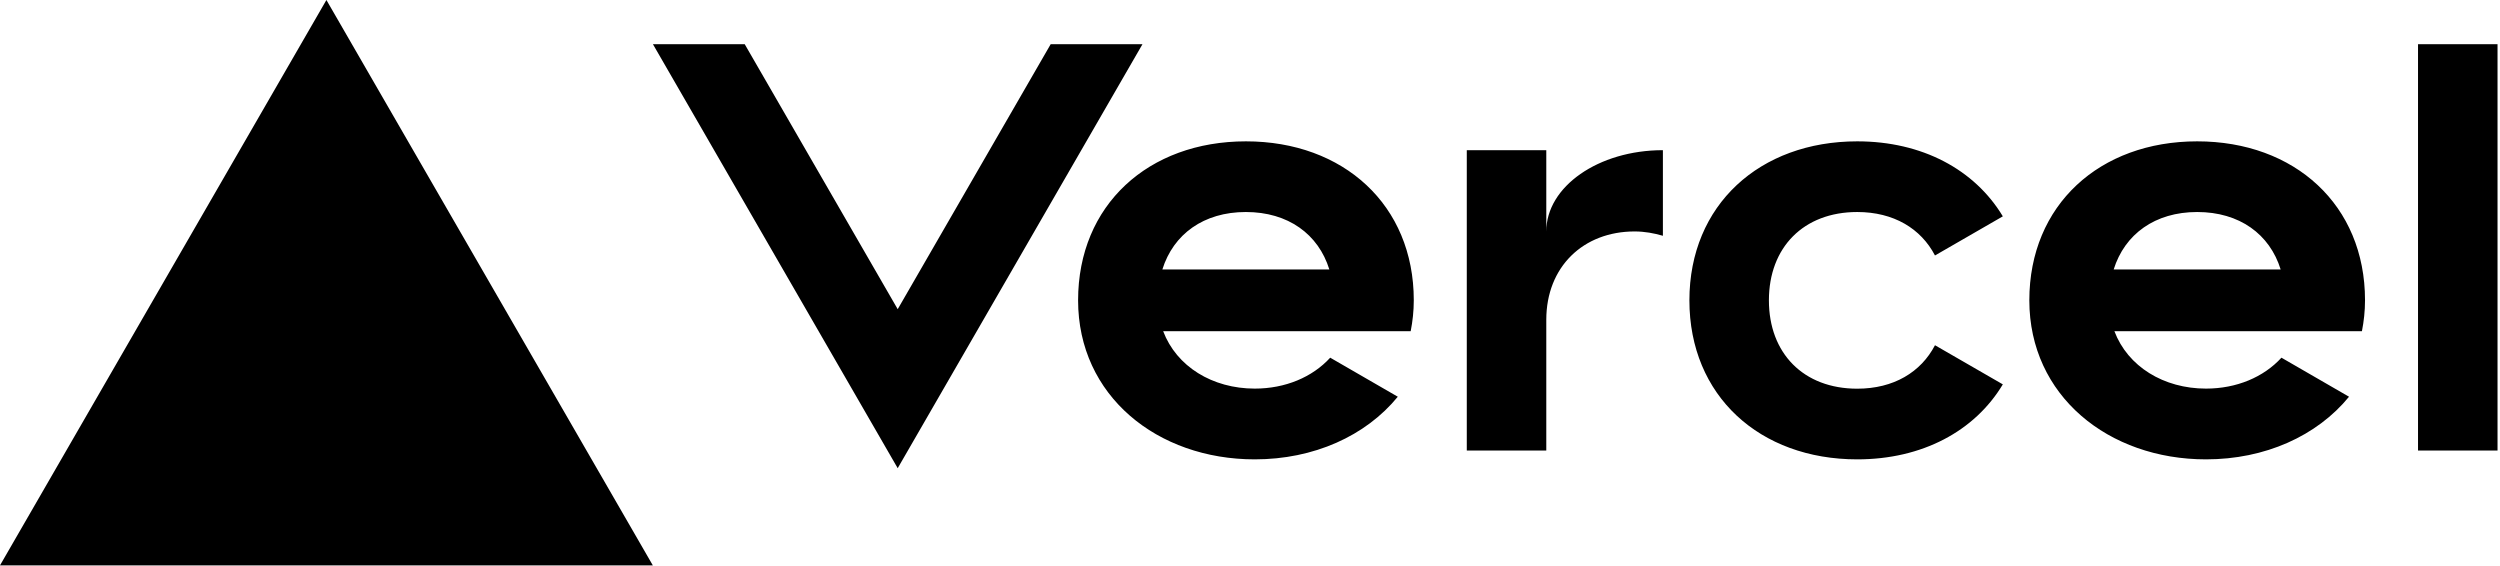
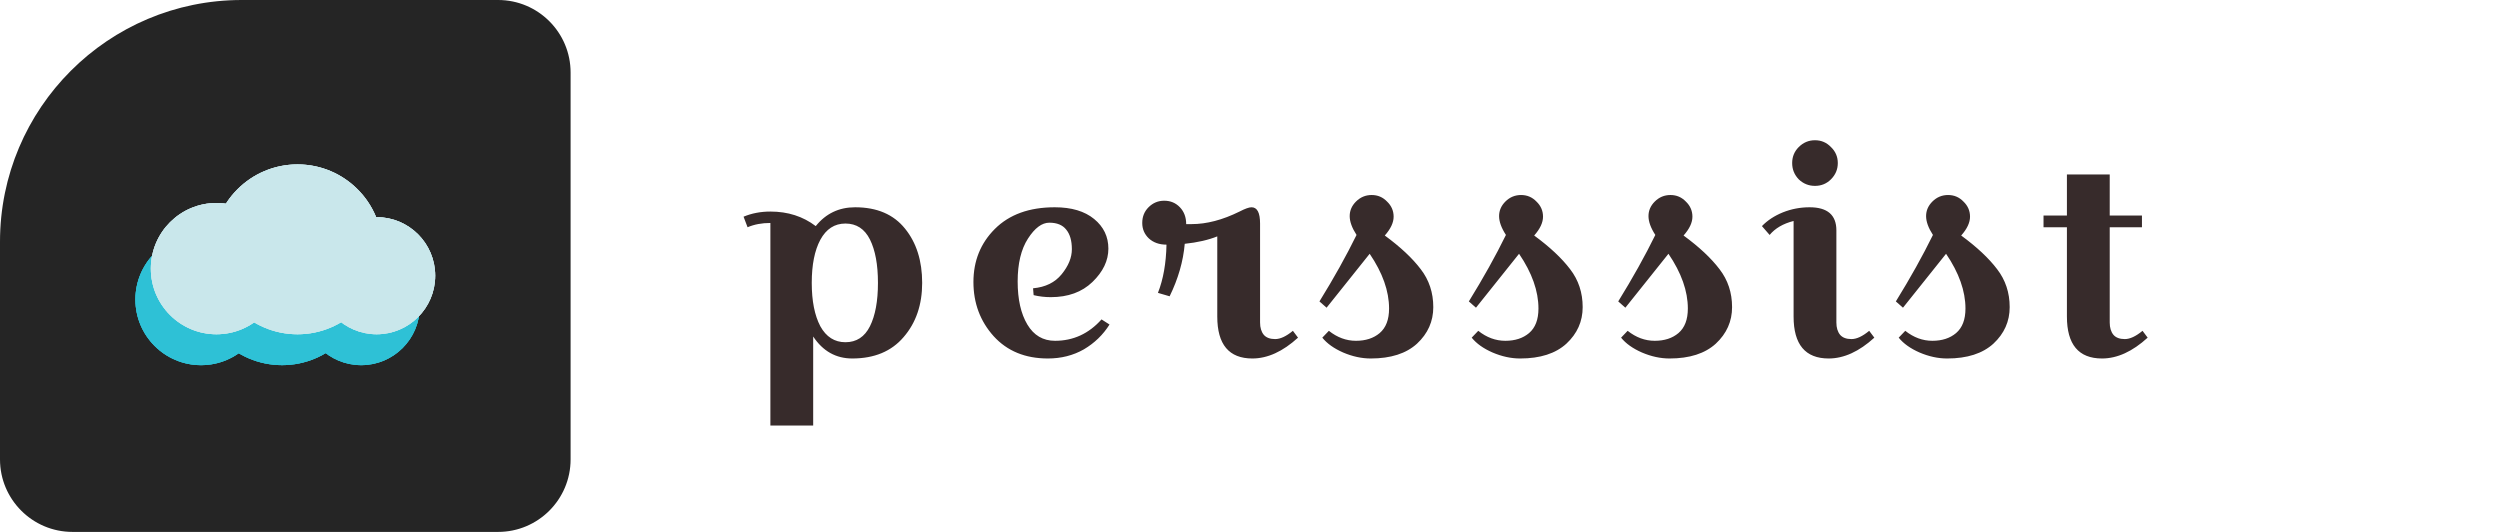
- <svg xmlns="http://www.w3.org/2000/svg" width="283" height="64" viewBox="0 0 283 64" fill="none">
-   <path d="M141.04 16c-11.04 0-19 7.2-19 18s8.96 18 20 18c6.67 0 12.55-2.64 16.19-7.09l-7.65-4.42c-2.02 2.21-5.09 3.5-8.54 3.5-4.79 0-8.86-2.5-10.37-6.5h28.02c.22-1.12.35-2.28.35-3.5 0-10.79-7.96-17.99-19-17.99zm-9.46 14.5c1.25-3.99 4.67-6.5 9.45-6.5 4.79 0 8.21 2.51 9.45 6.5h-18.9zM248.72 16c-11.04 0-19 7.2-19 18s8.96 18 20 18c6.67 0 12.55-2.64 16.19-7.09l-7.65-4.42c-2.02 2.21-5.09 3.5-8.54 3.5-4.79 0-8.86-2.5-10.37-6.5h28.02c.22-1.12.35-2.28.35-3.5 0-10.79-7.96-17.99-19-17.99zm-9.45 14.5c1.25-3.99 4.67-6.5 9.45-6.5 4.79 0 8.21 2.51 9.45 6.5h-18.9zM200.24 34c0 6 3.92 10 10 10 4.12 0 7.21-1.87 8.8-4.92l7.68 4.43c-3.18 5.3-9.14 8.49-16.48 8.49-11.05 0-19-7.2-19-18s7.96-18 19-18c7.34 0 13.29 3.19 16.48 8.49l-7.68 4.43c-1.59-3.05-4.68-4.92-8.8-4.92-6.07 0-10 4-10 10zm82.48-29v46h-9V5h9zM36.95 0L73.9 64H0L36.95 0zm92.38 5l-27.71 48L73.91 5H84.3l17.32 30 17.32-30h10.39zm58.91 12v9.69c-1-.29-2.06-.49-3.2-.49-5.81 0-10 4-10 10V51h-9V17h9v9.2c0-5.08 5.91-9.2 13.2-9.2z" fill="#000" />
+ <svg xmlns="http://www.w3.org/2000/svg" width="188" height="40" viewBox="0 0 188 40" fill="none">
+   <path d="M0 18.182C0 8.14 8.14 0 18.182 0H37.455C40.467 0 42.909 2.442 42.909 5.455V34.545C42.909 37.558 40.467 40 37.455 40H5.455C2.442 40 0 37.558 0 34.545V18.182Z" fill="#252525" />
+   <circle cx="15.117" cy="22.524" r="4.935" fill="#2EC1D6" />
+   <circle cx="15.117" cy="22.524" r="4.935" fill="#2EC1D6" />
+   <circle cx="15.117" cy="22.524" r="4.935" fill="#2EC1D6" />
+   <circle cx="21.213" cy="21.072" r="6.386" fill="#2EC1D6" />
+   <circle cx="21.213" cy="21.072" r="6.386" fill="#2EC1D6" />
+   <circle cx="21.213" cy="21.072" r="6.386" fill="#2EC1D6" />
+   <circle cx="27.163" cy="23.056" r="4.403" fill="#2EC1D6" />
+   <circle cx="27.163" cy="23.056" r="4.403" fill="#2EC1D6" />
+   <circle cx="27.163" cy="23.056" r="4.403" fill="#2EC1D6" />
+   <circle cx="16.278" cy="20.201" r="4.935" fill="#C9E7EB" />
+   <circle cx="16.278" cy="20.201" r="4.935" fill="#C9E7EB" />
+   <circle cx="16.278" cy="20.201" r="4.935" fill="#C9E7EB" />
+   <circle cx="22.374" cy="18.75" r="6.386" fill="#C9E7EB" />
+   <circle cx="22.374" cy="18.75" r="6.386" fill="#C9E7EB" />
+   <circle cx="22.374" cy="18.75" r="6.386" fill="#C9E7EB" />
+   <circle cx="28.325" cy="20.733" r="4.403" fill="#C9E7EB" />
+   <circle cx="28.325" cy="20.733" r="4.403" fill="#C9E7EB" />
+   <circle cx="28.325" cy="20.733" r="4.403" fill="#C9E7EB" />
+   <path d="M57.933 15.909C59.249 15.909 60.386 16.274 61.344 17.003C62.102 16.059 63.089 15.587 64.305 15.587C65.95 15.587 67.201 16.124 68.06 17.196C68.918 18.255 69.347 19.614 69.347 21.273C69.347 22.918 68.882 24.276 67.952 25.349C67.037 26.422 65.75 26.958 64.091 26.958C62.861 26.958 61.881 26.407 61.151 25.306V32H57.933V16.767C57.289 16.767 56.717 16.875 56.217 17.089L55.916 16.295C56.531 16.038 57.204 15.909 57.933 15.909ZM65.421 24.534C65.821 23.733 66.022 22.646 66.022 21.273C66.022 19.9 65.821 18.813 65.421 18.012C65.02 17.211 64.405 16.81 63.576 16.81C62.76 16.81 62.131 17.218 61.688 18.033C61.259 18.834 61.044 19.914 61.044 21.273C61.044 22.631 61.259 23.718 61.688 24.534C62.131 25.335 62.76 25.735 63.576 25.735C64.405 25.735 65.02 25.335 65.421 24.534ZM77.686 21.68C78.616 21.595 79.331 21.244 79.832 20.629C80.347 20 80.604 19.37 80.604 18.741C80.604 18.098 80.461 17.604 80.175 17.261C79.903 16.918 79.481 16.746 78.909 16.746C78.352 16.746 77.815 17.146 77.3 17.947C76.785 18.748 76.528 19.821 76.528 21.166C76.528 22.51 76.771 23.59 77.257 24.405C77.744 25.22 78.437 25.628 79.338 25.628C80.712 25.628 81.877 25.092 82.835 24.019L83.436 24.405C82.95 25.177 82.306 25.8 81.505 26.272C80.704 26.729 79.803 26.958 78.802 26.958C77.1 26.958 75.741 26.4 74.726 25.285C73.71 24.155 73.202 22.796 73.202 21.208C73.202 19.621 73.739 18.291 74.811 17.218C75.898 16.131 77.4 15.587 79.317 15.587C80.576 15.587 81.562 15.88 82.278 16.467C82.993 17.053 83.35 17.797 83.35 18.698C83.35 19.599 82.95 20.436 82.149 21.208C81.362 21.966 80.318 22.346 79.017 22.346C78.573 22.346 78.144 22.295 77.729 22.195L77.686 21.68ZM94.114 15.587C94.543 15.587 94.757 15.995 94.757 16.81V24.255C94.757 24.641 94.85 24.949 95.036 25.177C95.222 25.392 95.508 25.499 95.894 25.499C96.281 25.499 96.724 25.292 97.225 24.877L97.611 25.392C96.466 26.436 95.322 26.958 94.178 26.958C92.419 26.958 91.539 25.907 91.539 23.804V17.776C90.867 18.047 90.052 18.233 89.093 18.334C88.979 19.649 88.6 20.965 87.956 22.281L87.077 22.024C87.477 21.008 87.692 19.799 87.72 18.398C87.177 18.398 86.733 18.241 86.39 17.926C86.061 17.611 85.897 17.225 85.897 16.767C85.897 16.295 86.054 15.902 86.369 15.587C86.698 15.258 87.091 15.094 87.549 15.094C88.021 15.094 88.414 15.258 88.729 15.587C89.043 15.916 89.201 16.338 89.201 16.853H89.608C90.738 16.853 91.94 16.538 93.213 15.909C93.627 15.694 93.928 15.587 94.114 15.587ZM102.012 17.668C101.669 17.139 101.497 16.667 101.497 16.252C101.497 15.838 101.654 15.473 101.969 15.158C102.298 14.829 102.691 14.665 103.149 14.665C103.607 14.665 103.993 14.829 104.307 15.158C104.636 15.473 104.801 15.852 104.801 16.295C104.801 16.739 104.579 17.211 104.136 17.711C105.309 18.57 106.21 19.413 106.839 20.243C107.468 21.058 107.783 22.009 107.783 23.096C107.783 24.169 107.375 25.084 106.56 25.843C105.745 26.586 104.586 26.958 103.085 26.958C102.398 26.958 101.704 26.808 101.003 26.508C100.317 26.207 99.795 25.835 99.437 25.392L99.931 24.877C100.56 25.378 101.239 25.628 101.969 25.628C102.698 25.628 103.292 25.435 103.75 25.049C104.222 24.648 104.458 24.033 104.458 23.204C104.458 21.888 103.971 20.515 102.999 19.084L99.759 23.139L99.223 22.667C100.31 20.908 101.239 19.242 102.012 17.668ZM113.246 17.668C112.903 17.139 112.731 16.667 112.731 16.252C112.731 15.838 112.889 15.473 113.203 15.158C113.532 14.829 113.926 14.665 114.383 14.665C114.841 14.665 115.227 14.829 115.542 15.158C115.871 15.473 116.035 15.852 116.035 16.295C116.035 16.739 115.814 17.211 115.37 17.711C116.543 18.57 117.444 19.413 118.073 20.243C118.703 21.058 119.017 22.009 119.017 23.096C119.017 24.169 118.61 25.084 117.794 25.843C116.979 26.586 115.821 26.958 114.319 26.958C113.632 26.958 112.939 26.808 112.238 26.508C111.551 26.207 111.029 25.835 110.672 25.392L111.165 24.877C111.794 25.378 112.474 25.628 113.203 25.628C113.933 25.628 114.526 25.435 114.984 25.049C115.456 24.648 115.692 24.033 115.692 23.204C115.692 21.888 115.206 20.515 114.233 19.084L110.993 23.139L110.457 22.667C111.544 20.908 112.474 19.242 113.246 17.668ZM124.48 17.668C124.137 17.139 123.966 16.667 123.966 16.252C123.966 15.838 124.123 15.473 124.438 15.158C124.766 14.829 125.16 14.665 125.618 14.665C126.075 14.665 126.461 14.829 126.776 15.158C127.105 15.473 127.27 15.852 127.27 16.295C127.27 16.739 127.048 17.211 126.604 17.711C127.777 18.57 128.678 19.413 129.308 20.243C129.937 21.058 130.252 22.009 130.252 23.096C130.252 24.169 129.844 25.084 129.029 25.843C128.214 26.586 127.055 26.958 125.553 26.958C124.867 26.958 124.173 26.808 123.472 26.508C122.786 26.207 122.263 25.835 121.906 25.392L122.399 24.877C123.029 25.378 123.708 25.628 124.438 25.628C125.167 25.628 125.761 25.435 126.218 25.049C126.69 24.648 126.926 24.033 126.926 23.204C126.926 21.888 126.44 20.515 125.467 19.084L122.228 23.139L121.691 22.667C122.778 20.908 123.708 19.242 124.48 17.668ZM135.264 13.485C134.935 13.142 134.771 12.734 134.771 12.262C134.771 11.79 134.935 11.389 135.264 11.06C135.607 10.717 136.015 10.546 136.487 10.546C136.959 10.546 137.36 10.717 137.689 11.06C138.032 11.389 138.203 11.79 138.203 12.262C138.203 12.734 138.032 13.142 137.689 13.485C137.36 13.814 136.959 13.978 136.487 13.978C136.015 13.978 135.607 13.814 135.264 13.485ZM136.079 15.587C137.424 15.587 138.096 16.166 138.096 17.325V24.255C138.096 24.641 138.189 24.949 138.375 25.177C138.561 25.392 138.847 25.499 139.233 25.499C139.619 25.499 140.063 25.292 140.563 24.877L140.95 25.392C139.805 26.436 138.661 26.958 137.517 26.958C135.758 26.958 134.878 25.907 134.878 23.804V16.617C134.091 16.817 133.491 17.168 133.076 17.668L132.497 17.003C132.911 16.574 133.433 16.231 134.063 15.973C134.706 15.716 135.379 15.587 136.079 15.587ZM145.357 17.668C145.013 17.139 144.842 16.667 144.842 16.252C144.842 15.838 144.999 15.473 145.314 15.158C145.643 14.829 146.036 14.665 146.494 14.665C146.951 14.665 147.338 14.829 147.652 15.158C147.981 15.473 148.146 15.852 148.146 16.295C148.146 16.739 147.924 17.211 147.481 17.711C148.654 18.57 149.555 19.413 150.184 20.243C150.813 21.058 151.128 22.009 151.128 23.096C151.128 24.169 150.72 25.084 149.905 25.843C149.09 26.586 147.931 26.958 146.429 26.958C145.743 26.958 145.049 26.808 144.348 26.508C143.662 26.207 143.14 25.835 142.782 25.392L143.276 24.877C143.905 25.378 144.584 25.628 145.314 25.628C146.043 25.628 146.637 25.435 147.095 25.049C147.567 24.648 147.803 24.033 147.803 23.204C147.803 21.888 147.316 20.515 146.344 19.084L143.104 23.139L142.568 22.667C143.655 20.908 144.584 19.242 145.357 17.668ZM153.673 17.089V16.209H155.432V13.12H158.651V16.209H161.075V17.089H158.651V24.255C158.651 24.641 158.744 24.949 158.93 25.177C159.115 25.392 159.402 25.499 159.788 25.499C160.174 25.499 160.617 25.292 161.118 24.877L161.504 25.392C160.36 26.436 159.216 26.958 158.071 26.958C156.312 26.958 155.432 25.907 155.432 23.804V17.089H153.673Z" fill="#372B2B" />
</svg>
